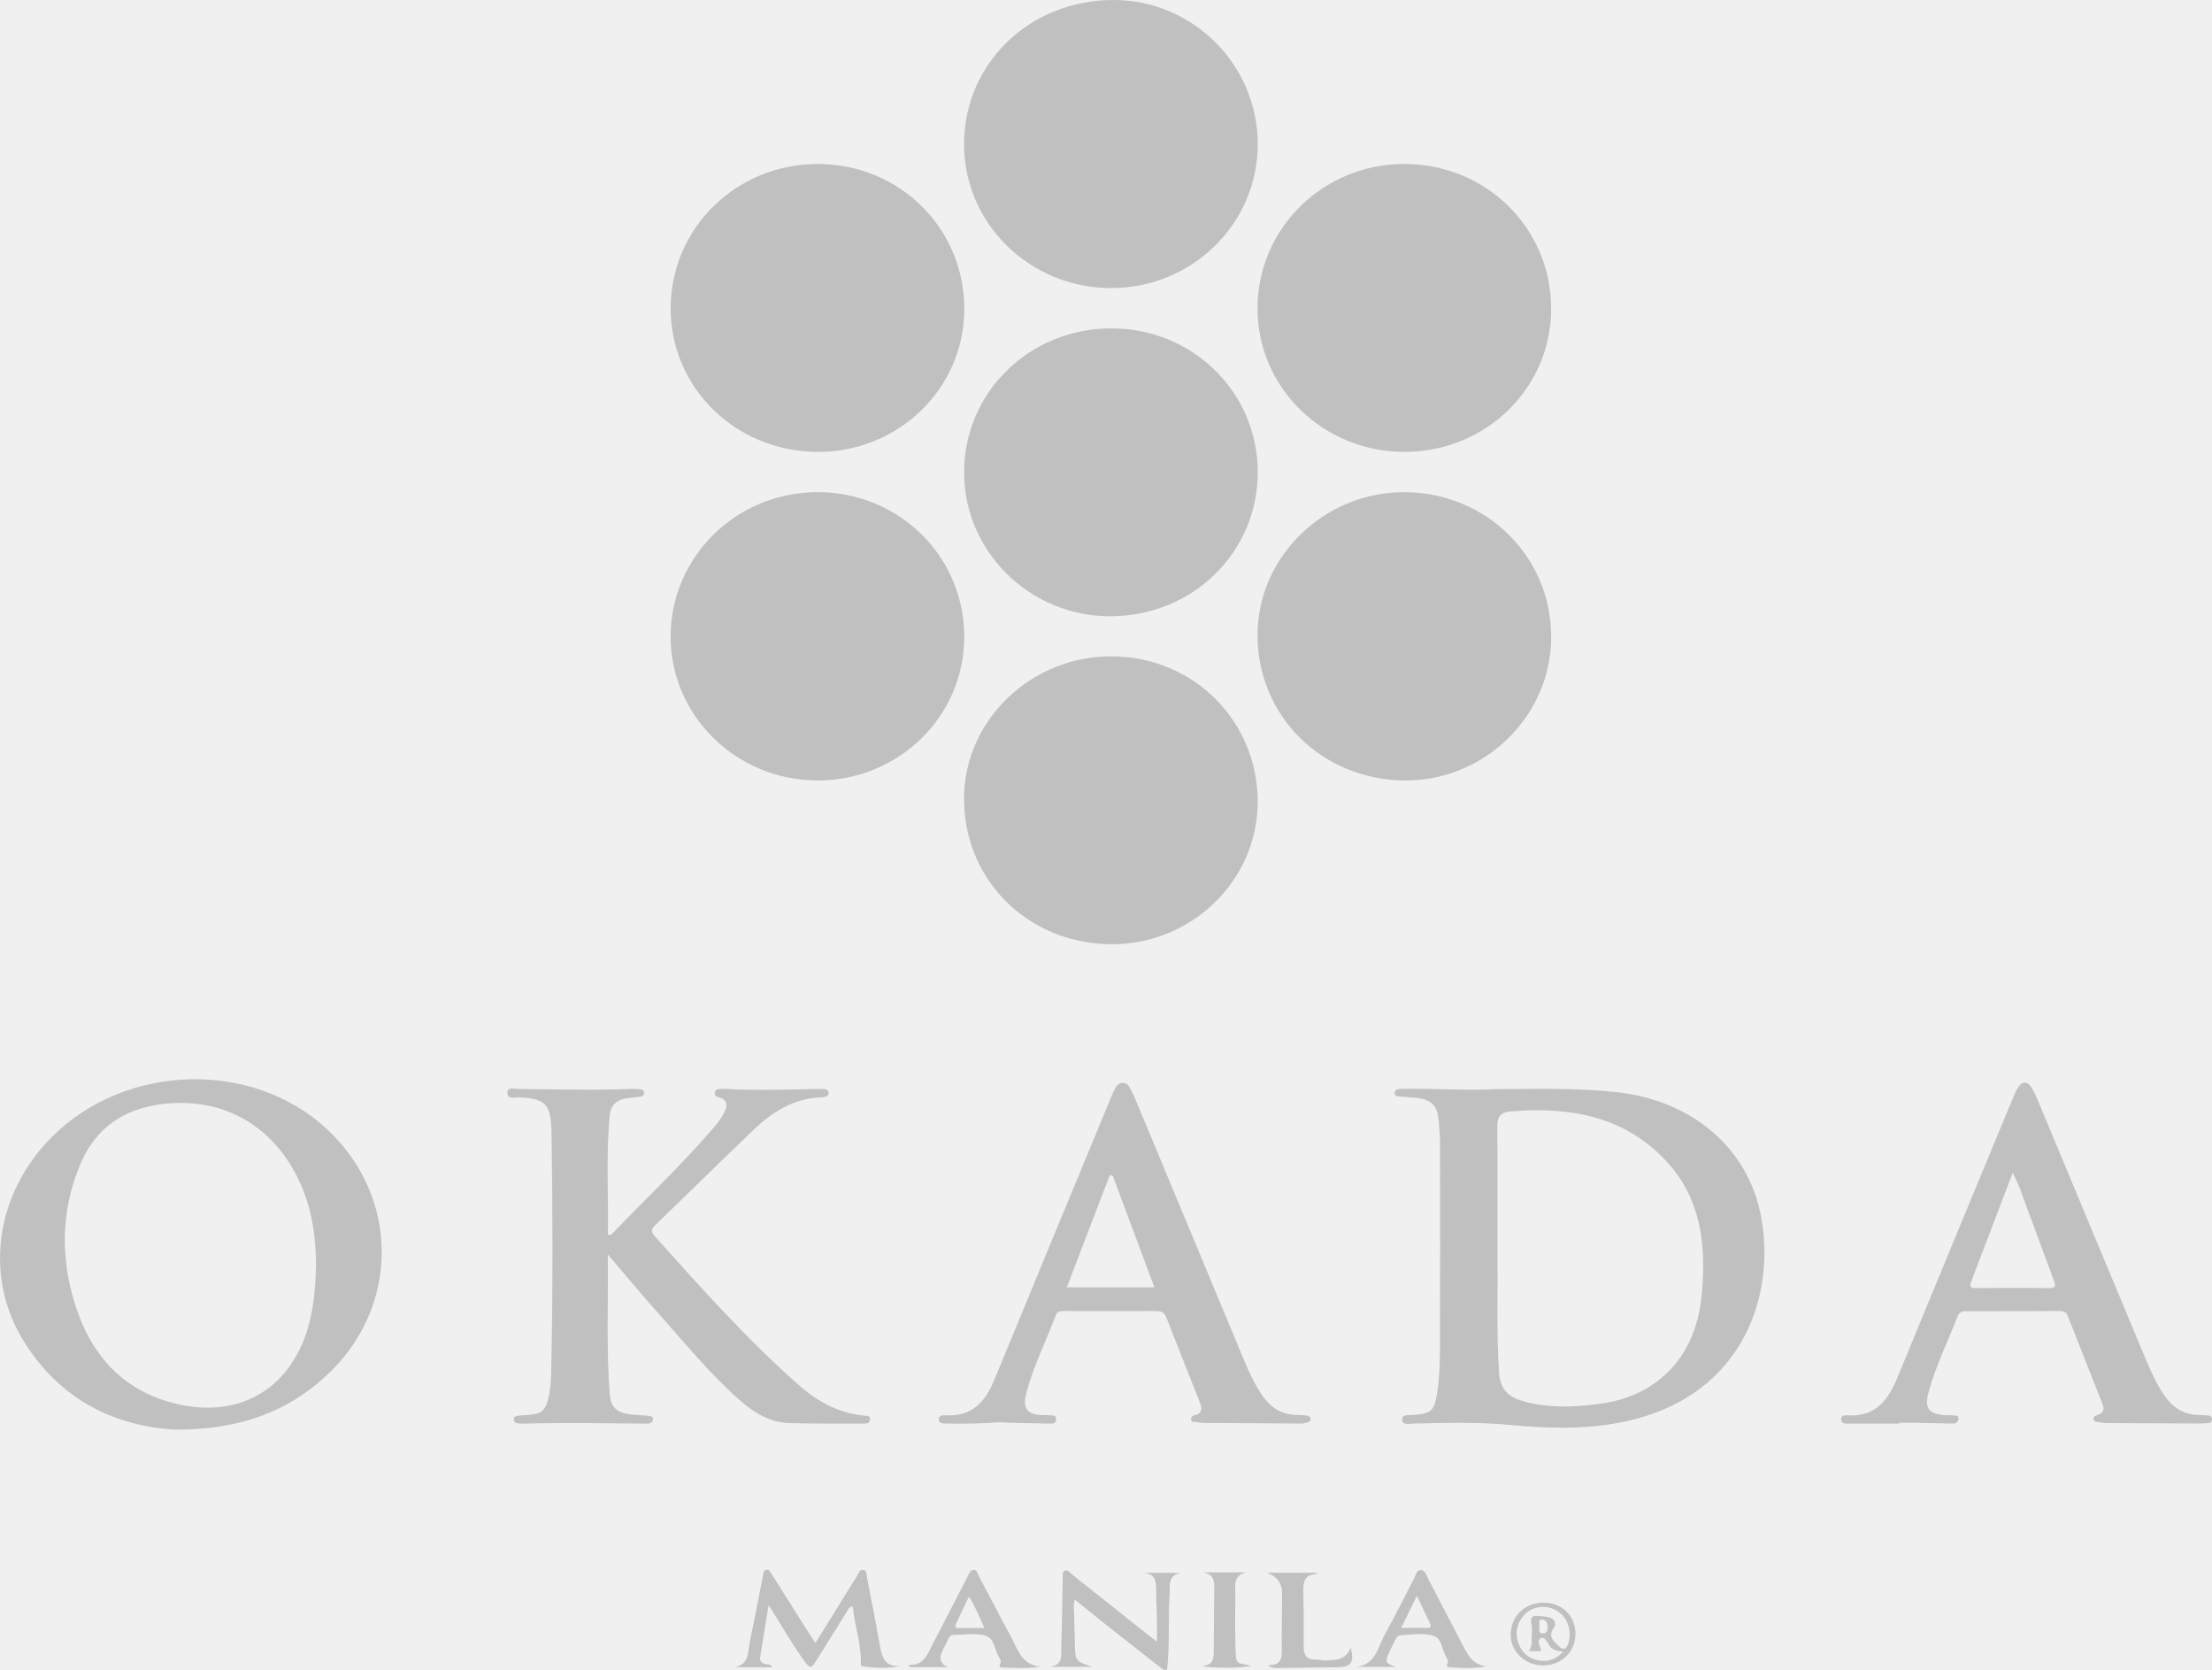
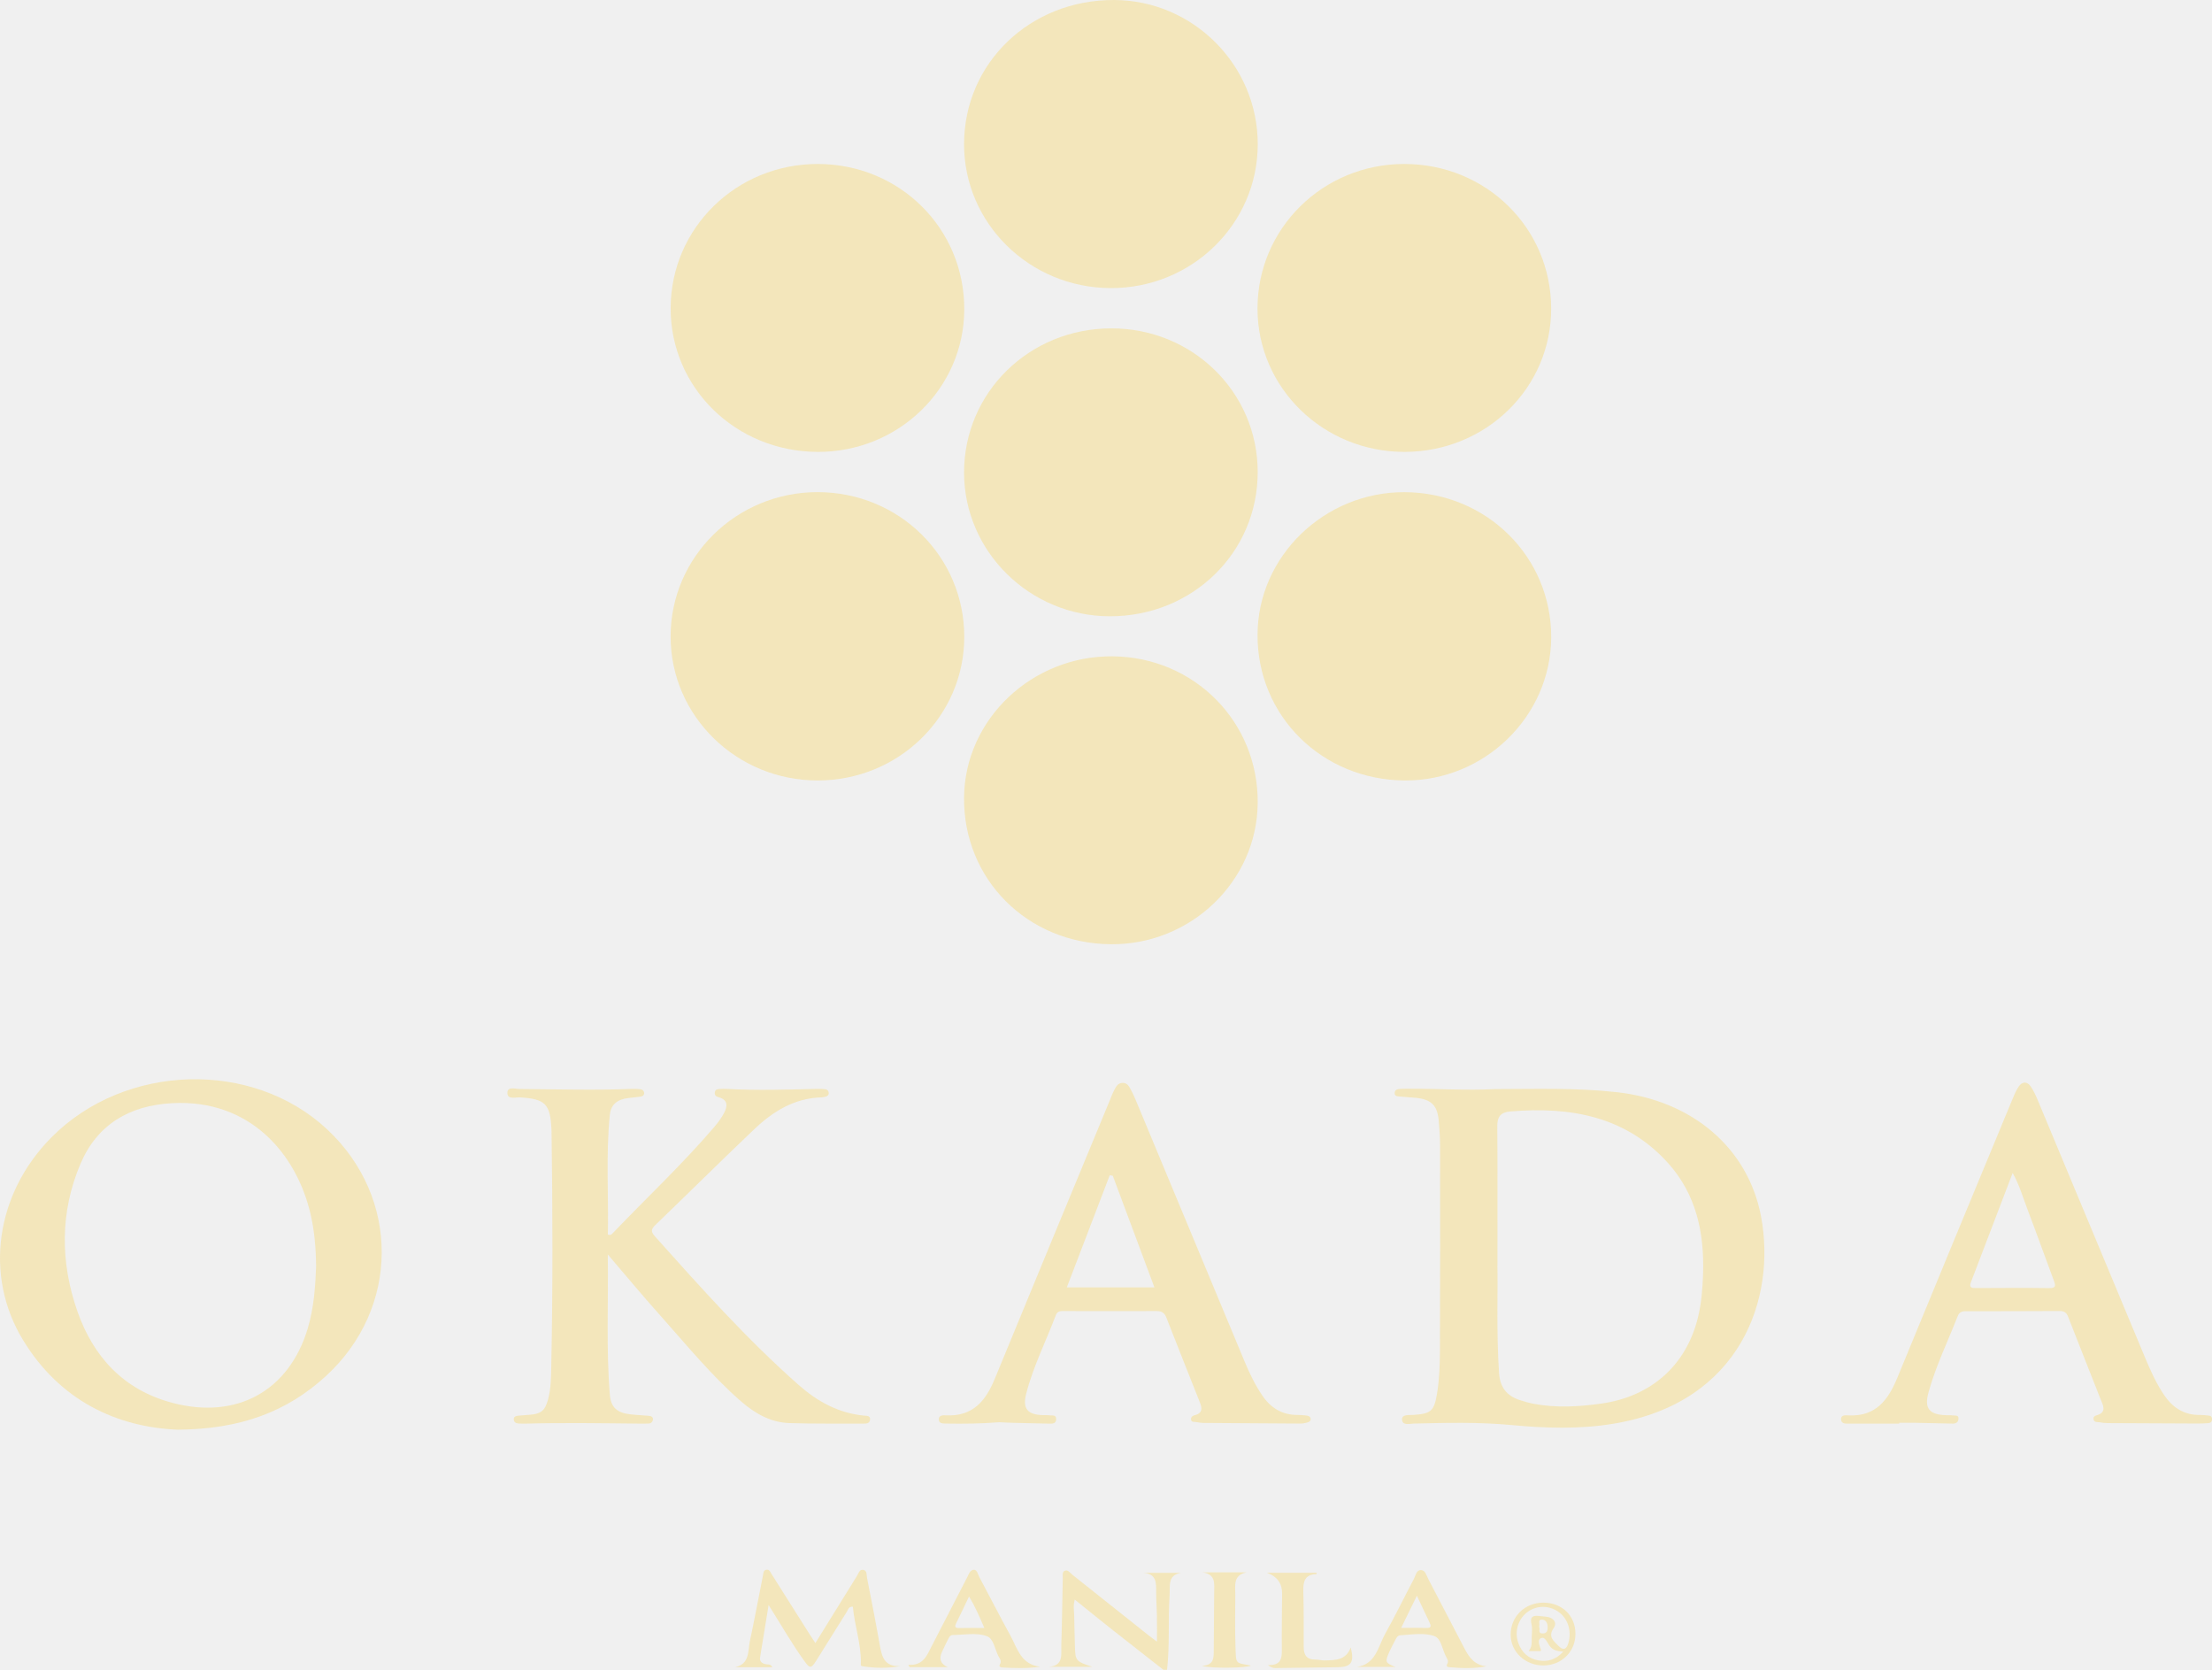
<svg xmlns="http://www.w3.org/2000/svg" width="53" height="40" viewBox="0 0 53 40" fill="none">
-   <path d="M27.875 40C27.447 39.664 27.017 39.329 26.591 38.992C26.318 38.776 26.048 38.556 25.752 38.318C25.708 38.467 25.737 38.586 25.738 38.703C25.741 38.941 25.748 39.179 25.755 39.417C25.765 39.786 25.772 39.796 26.171 39.928H25.132C25.49 39.9 25.423 39.629 25.43 39.412C25.447 38.878 25.453 38.344 25.464 37.81C25.466 37.746 25.445 37.66 25.506 37.629C25.585 37.589 25.636 37.676 25.689 37.718C26.302 38.203 26.913 38.691 27.525 39.177C27.581 39.222 27.639 39.263 27.721 39.325C27.721 39.095 27.724 38.891 27.72 38.688C27.717 38.507 27.701 38.327 27.702 38.147C27.703 37.918 27.715 37.69 27.379 37.676H28.302C27.97 37.729 28.038 37.989 28.024 38.205C27.986 38.803 28.031 39.403 27.963 40H27.874H27.875Z" fill="#C0C0C0" />
-   <path d="M19.591 10.825C17.627 10.818 16.062 9.287 16.069 7.376C16.076 5.459 17.647 3.925 19.599 3.928C21.56 3.932 23.112 5.475 23.105 7.415C23.098 9.307 21.528 10.831 19.592 10.825L19.591 10.825Z" fill="#C0C0C0" />
-   <path d="M33.653 11.79C35.619 11.797 37.177 13.341 37.167 15.273C37.158 17.161 35.572 18.707 33.658 18.696C31.674 18.684 30.123 17.148 30.131 15.202C30.138 13.327 31.732 11.783 33.654 11.79L33.653 11.79Z" fill="#C0C0C0" />
-   <path d="M26.613 22.619C24.613 22.6 23.077 21.06 23.099 19.096C23.12 17.227 24.728 15.704 26.66 15.722C28.618 15.741 30.154 17.296 30.135 19.24C30.117 21.114 28.529 22.637 26.613 22.619H26.613Z" fill="#C0C0C0" />
-   <path d="M30.136 3.459C30.133 5.37 28.55 6.912 26.603 6.901C24.661 6.89 23.095 5.345 23.099 3.448C23.104 1.508 24.681 -0.006 26.692 1.57339e-05C28.591 0.006 30.14 1.562 30.136 3.459Z" fill="#C0C0C0" />
-   <path d="M33.656 10.825C31.71 10.828 30.132 9.294 30.13 7.395C30.128 5.475 31.695 3.929 33.645 3.928C35.603 3.927 37.161 5.456 37.166 7.385C37.172 9.29 35.61 10.821 33.656 10.825V10.825Z" fill="#C0C0C0" />
-   <path d="M26.623 7.866C28.57 7.862 30.132 9.391 30.136 11.303C30.139 13.235 28.574 14.764 26.595 14.763C24.674 14.762 23.101 13.212 23.1 11.32C23.099 9.401 24.661 7.869 26.623 7.866Z" fill="#C0C0C0" />
-   <path d="M23.104 15.254C23.105 17.158 21.533 18.697 19.589 18.696C17.649 18.695 16.07 17.152 16.068 15.253C16.066 13.34 17.644 11.788 19.59 11.789C21.545 11.791 23.103 13.328 23.104 15.254Z" fill="#C0C0C0" />
-   <path d="M35.804 26.089C36.784 26.088 37.762 26.054 38.741 26.163C40.548 26.364 41.889 27.502 42.196 29.144C42.561 31.091 41.718 33.597 38.664 34.104C37.849 34.24 37.033 34.213 36.218 34.137C35.438 34.063 34.658 34.083 33.877 34.101C33.772 34.103 33.593 34.158 33.593 33.995C33.593 33.875 33.767 33.901 33.87 33.894C34.285 33.865 34.36 33.802 34.429 33.4C34.487 33.057 34.499 32.709 34.501 32.364C34.508 30.716 34.506 29.069 34.504 27.421C34.504 27.226 34.488 27.031 34.471 26.837C34.44 26.481 34.292 26.336 33.931 26.299C33.807 26.287 33.682 26.281 33.557 26.268C33.495 26.261 33.407 26.269 33.417 26.173C33.426 26.091 33.505 26.086 33.572 26.083C33.653 26.079 33.734 26.081 33.815 26.081C34.478 26.079 35.141 26.124 35.804 26.09V26.089ZM35.878 30.323C35.893 30.887 35.85 31.891 35.919 32.895C35.941 33.226 36.097 33.434 36.41 33.537C36.521 33.574 36.635 33.606 36.75 33.628C37.293 33.73 37.836 33.698 38.378 33.621C39.57 33.45 40.406 32.699 40.684 31.556C40.768 31.21 40.795 30.857 40.806 30.503C40.836 29.527 40.642 28.61 39.967 27.861C38.956 26.741 37.628 26.502 36.184 26.625C35.954 26.644 35.873 26.755 35.875 26.979C35.884 27.948 35.879 28.915 35.879 30.323H35.878Z" fill="#C0C0C0" />
-   <path d="M4.26 34.248C2.795 34.188 1.433 33.548 0.553 32.103C-0.393 30.549 -0.099 28.584 1.239 27.239C3.001 25.469 6.045 25.381 7.835 27.05C9.595 28.689 9.582 31.34 7.806 32.966C6.869 33.824 5.754 34.237 4.26 34.248ZM7.574 30.338C7.569 29.892 7.534 29.483 7.441 29.08C7.104 27.636 5.986 26.326 4.126 26.426C3.099 26.481 2.329 26.939 1.93 27.875C1.436 29.034 1.443 30.235 1.854 31.411C2.235 32.497 2.957 33.296 4.136 33.606C5.675 34.011 6.924 33.318 7.373 31.825C7.522 31.327 7.556 30.818 7.574 30.338H7.574Z" fill="#C0C0C0" />
-   <path d="M14.563 30.05C14.58 31.216 14.521 32.319 14.613 33.42C14.638 33.716 14.792 33.846 15.104 33.88C15.25 33.897 15.397 33.902 15.544 33.915C15.598 33.92 15.651 33.94 15.646 34.004C15.641 34.058 15.603 34.096 15.543 34.1C15.499 34.103 15.454 34.103 15.411 34.103C14.46 34.094 13.51 34.077 12.56 34.103C12.516 34.104 12.472 34.102 12.428 34.1C12.361 34.096 12.311 34.067 12.31 33.997C12.309 33.931 12.366 33.918 12.418 33.912C12.506 33.903 12.594 33.897 12.682 33.891C12.962 33.871 13.057 33.795 13.13 33.529C13.2 33.276 13.203 33.014 13.209 32.755C13.247 30.87 13.243 28.984 13.215 27.099C13.215 27.078 13.213 27.056 13.213 27.034C13.183 26.442 13.058 26.323 12.458 26.288C12.349 26.282 12.152 26.348 12.157 26.173C12.162 26.021 12.349 26.086 12.454 26.087C13.352 26.093 14.251 26.121 15.149 26.084C15.215 26.082 15.282 26.085 15.348 26.093C15.395 26.099 15.429 26.129 15.433 26.178C15.438 26.229 15.405 26.26 15.357 26.268C15.263 26.282 15.167 26.29 15.072 26.301C14.792 26.332 14.637 26.453 14.611 26.712C14.515 27.668 14.584 28.626 14.565 29.573C14.636 29.599 14.659 29.564 14.682 29.54C15.494 28.692 16.352 27.888 17.115 26.995C17.205 26.891 17.288 26.778 17.351 26.657C17.433 26.499 17.446 26.346 17.219 26.284C17.157 26.267 17.114 26.236 17.128 26.162C17.141 26.096 17.191 26.089 17.244 26.087C17.296 26.085 17.348 26.081 17.399 26.084C18.128 26.125 18.857 26.102 19.586 26.084C19.652 26.082 19.718 26.084 19.784 26.094C19.831 26.102 19.857 26.143 19.857 26.189C19.857 26.228 19.829 26.256 19.792 26.267C19.757 26.278 19.72 26.286 19.684 26.287C19.03 26.306 18.518 26.626 18.071 27.051C17.272 27.81 16.491 28.587 15.696 29.351C15.592 29.451 15.601 29.514 15.689 29.613C16.793 30.845 17.893 32.08 19.14 33.179C19.585 33.572 20.093 33.854 20.708 33.911C20.766 33.916 20.856 33.908 20.847 34.008C20.839 34.093 20.77 34.103 20.7 34.102C20.103 34.099 19.506 34.109 18.909 34.089C18.456 34.073 18.082 33.854 17.75 33.564C17.037 32.942 16.445 32.211 15.818 31.51C15.406 31.05 15.011 30.573 14.563 30.051L14.563 30.05Z" fill="#C0C0C0" />
-   <path d="M45.505 34.103C45.108 34.103 44.71 34.104 44.312 34.102C44.226 34.102 44.114 34.118 44.112 33.993C44.11 33.889 44.224 33.902 44.283 33.905C44.953 33.94 45.246 33.526 45.465 32.993C46.377 30.773 47.297 28.557 48.215 26.34C48.259 26.233 48.304 26.124 48.368 26.029C48.452 25.904 48.57 25.901 48.655 26.023C48.732 26.135 48.788 26.264 48.84 26.39C49.696 28.438 50.548 30.486 51.402 32.535C51.528 32.835 51.661 33.132 51.844 33.405C52.052 33.716 52.328 33.903 52.721 33.895C52.78 33.894 52.839 33.902 52.897 33.907C52.952 33.911 52.998 33.922 53 33.992C53.003 34.072 52.955 34.09 52.889 34.092C52.822 34.095 52.757 34.101 52.69 34.1C51.961 34.098 51.231 34.094 50.502 34.09C50.436 34.09 50.369 34.082 50.305 34.07C50.252 34.061 50.176 34.079 50.162 33.999C50.148 33.918 50.219 33.91 50.272 33.891C50.412 33.843 50.42 33.743 50.375 33.629C50.1 32.929 49.821 32.231 49.548 31.532C49.51 31.433 49.443 31.404 49.345 31.405C48.594 31.408 47.842 31.411 47.091 31.41C46.994 31.41 46.94 31.445 46.907 31.528C46.67 32.134 46.383 32.721 46.209 33.348C46.1 33.74 46.223 33.887 46.633 33.901C46.684 33.903 46.737 33.898 46.788 33.906C46.844 33.915 46.938 33.887 46.926 33.994C46.917 34.07 46.865 34.103 46.786 34.102C46.492 34.094 46.197 34.088 45.903 34.083C45.77 34.081 45.638 34.083 45.505 34.083V34.103ZM48.224 28.097C47.879 29.002 47.552 29.859 47.224 30.715C47.172 30.85 47.248 30.856 47.352 30.855C47.934 30.853 48.516 30.848 49.098 30.856C49.269 30.858 49.254 30.794 49.211 30.678C48.994 30.096 48.785 29.511 48.564 28.93C48.465 28.668 48.388 28.395 48.224 28.097Z" fill="#C0C0C0" />
-   <path d="M23.947 34.069C23.5 34.104 23.088 34.108 22.675 34.101C22.594 34.1 22.492 34.105 22.494 33.995C22.496 33.898 22.599 33.9 22.667 33.904C23.308 33.936 23.618 33.559 23.833 33.034C24.748 30.808 25.67 28.585 26.59 26.361C26.623 26.281 26.653 26.199 26.693 26.122C26.737 26.04 26.778 25.945 26.892 25.94C27.021 25.934 27.062 26.042 27.108 26.128C27.163 26.23 27.207 26.338 27.251 26.445C28.107 28.5 28.962 30.555 29.819 32.61C29.939 32.897 30.073 33.177 30.251 33.436C30.455 33.734 30.728 33.898 31.1 33.895C31.166 33.894 31.232 33.901 31.298 33.908C31.353 33.913 31.403 33.934 31.404 33.996C31.405 34.047 31.357 34.067 31.315 34.078C31.266 34.091 31.214 34.101 31.163 34.101C30.39 34.098 29.616 34.093 28.843 34.086C28.776 34.086 28.711 34.073 28.645 34.063C28.605 34.057 28.55 34.071 28.539 34.012C28.528 33.949 28.574 33.913 28.623 33.901C28.826 33.852 28.802 33.725 28.745 33.583C28.479 32.912 28.211 32.241 27.949 31.567C27.902 31.448 27.837 31.405 27.705 31.406C26.975 31.411 26.246 31.406 25.517 31.406C25.43 31.406 25.341 31.393 25.298 31.505C25.061 32.132 24.755 32.736 24.587 33.388C24.496 33.744 24.619 33.889 24.993 33.899C25.044 33.901 25.097 33.896 25.147 33.904C25.212 33.913 25.31 33.882 25.306 33.999C25.303 34.099 25.225 34.105 25.148 34.103C24.853 34.097 24.558 34.091 24.264 34.083C24.146 34.08 24.028 34.073 23.947 34.069L23.947 34.069ZM26.663 28.166C26.639 28.161 26.614 28.156 26.59 28.152C26.249 29.042 25.908 29.932 25.561 30.839H27.66C27.322 29.934 26.993 29.049 26.663 28.166Z" fill="#C0C0C0" />
-   <path d="M19.536 39.36C19.877 38.81 20.204 38.281 20.533 37.753C20.569 37.694 20.591 37.596 20.675 37.604C20.781 37.614 20.76 37.726 20.774 37.796C20.879 38.327 20.983 38.858 21.077 39.391C21.127 39.671 21.177 39.935 21.582 39.91C21.264 39.966 20.964 39.962 20.664 39.914C20.613 39.906 20.626 39.867 20.627 39.83C20.634 39.373 20.475 38.939 20.435 38.488C20.331 38.48 20.321 38.561 20.291 38.608C20.043 39.001 19.8 39.397 19.552 39.789C19.438 39.971 19.404 39.97 19.279 39.799C18.976 39.382 18.724 38.934 18.417 38.448C18.343 38.9 18.277 39.3 18.213 39.699C18.197 39.797 18.252 39.845 18.344 39.865C18.397 39.878 18.466 39.852 18.504 39.938H17.614C17.967 39.858 17.917 39.552 17.969 39.31C18.079 38.788 18.178 38.263 18.281 37.739C18.292 37.683 18.29 37.614 18.363 37.602C18.438 37.589 18.458 37.66 18.488 37.706C18.794 38.19 19.1 38.675 19.406 39.159C19.444 39.219 19.484 39.278 19.537 39.359L19.536 39.36Z" fill="#C0C0C0" />
-   <path d="M35.623 39.914C35.326 39.974 35.035 39.963 34.745 39.939C34.694 39.934 34.636 39.929 34.68 39.85C34.713 39.791 34.677 39.738 34.649 39.687C34.556 39.518 34.535 39.252 34.369 39.193C34.121 39.104 33.831 39.157 33.559 39.172C33.486 39.175 33.462 39.227 33.436 39.279C33.387 39.376 33.333 39.471 33.289 39.57C33.18 39.816 33.19 39.835 33.438 39.931H32.513C32.969 39.861 33.017 39.446 33.187 39.141C33.431 38.705 33.65 38.255 33.882 37.813C33.923 37.734 33.937 37.605 34.051 37.611C34.155 37.617 34.178 37.741 34.22 37.821C34.513 38.379 34.804 38.938 35.094 39.498C35.206 39.713 35.343 39.893 35.623 39.915L35.623 39.914ZM33.95 38.225C33.815 38.5 33.7 38.735 33.572 38.996C33.794 38.996 33.982 38.991 34.17 38.998C34.306 39.002 34.291 38.944 34.248 38.856C34.154 38.663 34.064 38.467 33.95 38.225Z" fill="#C0C0C0" />
-   <path d="M22.71 39.936H21.795L21.765 39.879C22.129 39.907 22.215 39.642 22.333 39.414C22.613 38.875 22.891 38.334 23.17 37.794C23.209 37.716 23.242 37.608 23.331 37.603C23.413 37.599 23.43 37.713 23.465 37.779C23.715 38.244 23.954 38.716 24.209 39.179C24.377 39.483 24.458 39.875 24.925 39.925C24.614 39.972 24.318 39.96 24.022 39.945C23.973 39.943 23.926 39.924 23.959 39.868C24.009 39.785 23.951 39.729 23.92 39.669C23.835 39.503 23.809 39.253 23.644 39.193C23.395 39.103 23.106 39.163 22.834 39.166C22.762 39.167 22.738 39.225 22.713 39.276C22.664 39.373 22.617 39.471 22.571 39.569C22.492 39.741 22.539 39.863 22.71 39.936L22.71 39.936ZM23.585 38.998C23.471 38.736 23.373 38.496 23.217 38.245C23.108 38.474 23.014 38.675 22.916 38.873C22.873 38.958 22.87 39.003 22.989 39C23.177 38.995 23.366 38.998 23.585 38.998V38.998Z" fill="#C0C0C0" />
-   <path d="M30.38 39.885C30.682 39.897 30.715 39.741 30.713 39.535C30.707 39.081 30.717 38.627 30.719 38.173C30.721 37.928 30.599 37.762 30.355 37.675H31.549C31.548 37.684 31.546 37.708 31.544 37.708C31.265 37.714 31.222 37.883 31.228 38.113C31.24 38.56 31.237 39.007 31.237 39.454C31.237 39.642 31.307 39.757 31.518 39.755C31.591 39.754 31.665 39.776 31.738 39.775C31.987 39.768 32.247 39.779 32.364 39.464C32.454 39.825 32.375 39.933 32.051 39.938C31.573 39.945 31.096 39.951 30.618 39.957C30.555 39.958 30.487 39.973 30.38 39.885Z" fill="#C0C0C0" />
-   <path d="M28.815 37.666H29.868C29.535 37.732 29.6 37.988 29.599 38.207C29.596 38.618 29.588 39.029 29.602 39.44C29.617 39.883 29.596 39.824 29.974 39.899C29.865 39.957 29.021 39.974 28.798 39.904C29.096 39.893 29.081 39.7 29.082 39.51C29.084 39.057 29.09 38.602 29.093 38.149C29.093 37.943 29.136 37.709 28.814 37.666L28.815 37.666Z" fill="#C0C0C0" />
-   <path d="M36.977 38.391C37.425 38.39 37.746 38.7 37.748 39.135C37.75 39.563 37.421 39.891 36.985 39.895C36.547 39.899 36.197 39.573 36.196 39.159C36.194 38.725 36.534 38.391 36.977 38.391H36.977ZM36.626 39.551C36.72 39.442 36.697 39.331 36.7 39.226C36.704 39.118 36.718 39.005 36.695 38.903C36.654 38.729 36.728 38.691 36.88 38.711C36.953 38.721 37.027 38.721 37.098 38.737C37.247 38.771 37.305 38.891 37.228 38.998C37.079 39.207 37.23 39.313 37.346 39.431C37.45 39.535 37.53 39.52 37.577 39.365C37.661 39.09 37.577 38.786 37.358 38.623C37.133 38.457 36.843 38.448 36.617 38.602C36.383 38.762 36.279 39.073 36.378 39.354C36.458 39.581 36.622 39.736 36.867 39.776C37.081 39.811 37.276 39.761 37.455 39.565C37.302 39.554 37.2 39.524 37.129 39.427C37.072 39.349 37.02 39.195 36.923 39.241C36.816 39.291 36.898 39.43 36.923 39.531C36.924 39.535 36.917 39.54 36.909 39.552H36.627L36.626 39.551ZM36.875 38.967C36.917 39.014 36.826 39.136 36.975 39.129C37.073 39.123 37.084 39.047 37.082 38.972C37.081 38.886 37.042 38.802 36.955 38.797C36.828 38.791 36.909 38.904 36.875 38.967V38.967Z" fill="#C0C0C0" />
+   <g clip-path="url(#clip0_976_587)">
+     <path d="M27.875 40C27.447 39.664 27.017 39.329 26.59 38.992C26.318 38.776 26.048 38.556 25.752 38.318C25.708 38.467 25.737 38.586 25.738 38.703C25.741 38.941 25.748 39.179 25.755 39.417C25.764 39.786 25.772 39.796 26.171 39.928H25.132C25.489 39.9 25.423 39.629 25.429 39.412C25.447 38.878 25.452 38.344 25.464 37.81C25.466 37.746 25.445 37.66 25.506 37.629C25.585 37.589 25.636 37.676 25.689 37.718C26.302 38.203 26.913 38.691 27.524 39.177C27.581 39.222 27.639 39.263 27.721 39.325C27.721 39.095 27.724 38.891 27.72 38.688C27.717 38.507 27.701 38.327 27.702 38.147C27.703 37.918 27.715 37.69 27.378 37.676H28.302C27.97 37.729 28.038 37.989 28.024 38.205C27.986 38.803 28.03 39.403 27.963 40H27.874H27.875Z" fill="#F3E6BB" />
+     <path d="M19.591 10.825C17.626 10.818 16.062 9.287 16.069 7.376C16.076 5.459 17.647 3.925 19.598 3.928C21.559 3.932 23.111 5.475 23.104 7.415C23.097 9.307 21.528 10.831 19.592 10.825L19.591 10.825Z" fill="#F3E6BB" />
+     <path d="M33.653 11.79C35.619 11.797 37.176 13.341 37.167 15.273C37.157 17.161 35.572 18.707 33.658 18.696C31.674 18.684 30.122 17.148 30.131 15.202C30.138 13.327 31.732 11.783 33.654 11.79L33.653 11.79Z" fill="#F3E6BB" />
+     <path d="M26.613 22.619C24.613 22.6 23.076 21.06 23.099 19.096C23.12 17.227 24.728 15.704 26.66 15.722C28.618 15.741 30.154 17.296 30.135 19.24C30.117 21.114 28.529 22.637 26.613 22.619H26.613Z" fill="#F3E6BB" />
+     <path d="M30.136 3.459C30.133 5.37 28.55 6.912 26.603 6.901C24.661 6.89 23.095 5.345 23.099 3.448C23.104 1.508 24.681 -0.006 26.692 1.57339e-05C28.59 0.006 30.139 1.562 30.136 3.459Z" fill="#F3E6BB" />
+     <path d="M33.656 10.825C31.709 10.828 30.132 9.294 30.13 7.395C30.128 5.475 31.695 3.929 33.645 3.928C35.603 3.927 37.161 5.456 37.166 7.385C37.172 9.29 35.609 10.821 33.656 10.825V10.825Z" fill="#F3E6BB" />
+     <path d="M26.623 7.866C28.57 7.862 30.132 9.391 30.135 11.303C30.138 13.235 28.574 14.764 26.594 14.763C24.674 14.762 23.1 13.212 23.099 11.32C23.099 9.401 24.661 7.869 26.623 7.866Z" fill="#F3E6BB" />
+     <path d="M23.104 15.254C23.105 17.158 21.533 18.697 19.589 18.696C17.648 18.695 16.07 17.152 16.068 15.253C16.065 13.34 17.644 11.788 19.59 11.789C21.544 11.791 23.103 13.328 23.104 15.254Z" fill="#F3E6BB" />
+     <path d="M35.804 26.089C36.784 26.088 37.762 26.054 38.741 26.163C40.548 26.364 41.888 27.502 42.196 29.144C42.561 31.091 41.717 33.597 38.664 34.104C37.849 34.24 37.033 34.213 36.218 34.137C35.438 34.063 34.658 34.083 33.877 34.101C33.772 34.103 33.593 34.158 33.593 33.995C33.593 33.875 33.767 33.901 33.87 33.894C34.285 33.865 34.36 33.802 34.429 33.4C34.487 33.057 34.499 32.709 34.501 32.364C34.508 30.716 34.506 29.069 34.504 27.421C34.504 27.226 34.488 27.031 34.471 26.837C34.44 26.481 34.292 26.336 33.931 26.299C33.807 26.287 33.682 26.281 33.557 26.268C33.495 26.261 33.407 26.269 33.417 26.173C33.426 26.091 33.505 26.086 33.572 26.083C33.653 26.079 33.734 26.081 33.815 26.081C34.478 26.079 35.141 26.124 35.804 26.09V26.089ZM35.878 30.323C35.893 30.887 35.85 31.891 35.918 32.895C35.941 33.226 36.096 33.434 36.41 33.537C36.521 33.574 36.635 33.606 36.75 33.628C37.292 33.73 37.836 33.698 38.377 33.621C39.57 33.45 40.406 32.699 40.684 31.556C40.768 31.21 40.795 30.857 40.806 30.503C40.836 29.527 40.642 28.61 39.967 27.861C38.956 26.741 37.628 26.502 36.184 26.625C35.954 26.644 35.873 26.755 35.875 26.979C35.883 27.948 35.879 28.915 35.879 30.323H35.878Z" fill="#F3E6BB" />
+     <path d="M4.26 34.248C2.795 34.188 1.433 33.548 0.553 32.103C-0.393 30.549 -0.1 28.584 1.239 27.239C3.001 25.469 6.045 25.381 7.835 27.05C9.594 28.689 9.582 31.34 7.806 32.966C6.869 33.824 5.753 34.237 4.26 34.248ZM7.574 30.338C7.569 29.892 7.534 29.483 7.44 29.08C7.104 27.636 5.986 26.326 4.126 26.426C3.099 26.481 2.329 26.939 1.93 27.875C1.436 29.034 1.443 30.235 1.854 31.411C2.235 32.497 2.957 33.296 4.135 33.606C5.675 34.011 6.924 33.318 7.373 31.825C7.522 31.327 7.556 30.818 7.574 30.338H7.574Z" fill="#F3E6BB" />
+     <path d="M14.563 30.05C14.58 31.216 14.521 32.319 14.613 33.42C14.638 33.716 14.792 33.846 15.104 33.88C15.25 33.897 15.397 33.902 15.543 33.915C15.598 33.92 15.651 33.94 15.645 34.004C15.64 34.058 15.603 34.096 15.543 34.1C15.499 34.103 15.454 34.103 15.41 34.103C14.46 34.094 13.51 34.077 12.56 34.103C12.516 34.104 12.471 34.102 12.428 34.1C12.361 34.096 12.311 34.067 12.31 33.997C12.309 33.931 12.366 33.918 12.418 33.912C12.506 33.903 12.594 33.897 12.682 33.891C12.961 33.871 13.057 33.795 13.13 33.529C13.2 33.276 13.203 33.014 13.208 32.755C13.247 30.87 13.242 28.984 13.215 27.099C13.215 27.078 13.213 27.056 13.212 27.034C13.183 26.442 13.058 26.323 12.458 26.288C12.349 26.282 12.151 26.348 12.157 26.173C12.162 26.021 12.349 26.086 12.454 26.087C13.352 26.093 14.251 26.121 15.149 26.084C15.215 26.082 15.282 26.085 15.347 26.093C15.395 26.099 15.428 26.129 15.433 26.178C15.438 26.229 15.405 26.26 15.357 26.268C15.262 26.282 15.167 26.29 15.072 26.301C14.792 26.332 14.637 26.453 14.611 26.712C14.515 27.668 14.584 28.626 14.565 29.573C14.636 29.599 14.659 29.564 14.682 29.54C15.493 28.692 16.352 27.888 17.115 26.995C17.204 26.891 17.288 26.778 17.351 26.657C17.433 26.499 17.446 26.346 17.219 26.284C17.157 26.267 17.114 26.236 17.128 26.162C17.141 26.096 17.191 26.089 17.244 26.087C17.296 26.085 17.347 26.081 17.399 26.084C18.128 26.125 18.857 26.102 19.586 26.084C19.651 26.082 19.718 26.084 19.783 26.094C19.831 26.102 19.857 26.143 19.857 26.189C19.857 26.228 19.829 26.256 19.791 26.267C19.756 26.278 19.72 26.286 19.683 26.287C19.03 26.306 18.518 26.626 18.071 27.051C17.272 27.81 16.491 28.587 15.696 29.351C15.592 29.451 15.601 29.514 15.689 29.613C16.792 30.845 17.893 32.08 19.139 33.179C19.585 33.572 20.093 33.854 20.708 33.911C20.766 33.916 20.856 33.908 20.847 34.008C20.839 34.093 20.769 34.103 20.699 34.102C20.103 34.099 19.505 34.109 18.909 34.089C18.456 34.073 18.082 33.854 17.749 33.564C17.037 32.942 16.444 32.211 15.818 31.51C15.405 31.05 15.011 30.573 14.563 30.051L14.563 30.05Z" fill="#F3E6BB" />
+     <path d="M45.505 34.103C45.107 34.103 44.709 34.104 44.312 34.102C44.226 34.102 44.114 34.118 44.112 33.993C44.11 33.889 44.224 33.902 44.283 33.905C44.953 33.94 45.246 33.526 45.465 32.993C46.377 30.773 47.297 28.557 48.215 26.34C48.259 26.233 48.303 26.124 48.368 26.029C48.452 25.904 48.57 25.901 48.655 26.023C48.732 26.135 48.787 26.264 48.84 26.39C49.695 28.438 50.548 30.486 51.402 32.535C51.528 32.835 51.661 33.132 51.844 33.405C52.052 33.716 52.328 33.903 52.721 33.895C52.78 33.894 52.839 33.902 52.897 33.907C52.952 33.911 52.998 33.922 53 33.992C53.002 34.072 52.955 34.09 52.889 34.092C52.822 34.095 52.756 34.101 52.69 34.1C51.96 34.098 51.231 34.094 50.502 34.09C50.436 34.09 50.369 34.082 50.304 34.07C50.251 34.061 50.176 34.079 50.162 33.999C50.148 33.918 50.218 33.91 50.272 33.891C50.412 33.843 50.42 33.743 50.375 33.629C50.099 32.929 49.821 32.231 49.548 31.532C49.509 31.433 49.443 31.404 49.345 31.405C48.593 31.408 47.842 31.411 47.091 31.41C46.994 31.41 46.94 31.445 46.907 31.528C46.67 32.134 46.383 32.721 46.209 33.348C46.1 33.74 46.222 33.887 46.633 33.901C46.684 33.903 46.737 33.898 46.787 33.906C46.844 33.915 46.937 33.887 46.925 33.994C46.917 34.07 46.865 34.103 46.786 34.102C46.492 34.094 46.197 34.088 45.903 34.083C45.77 34.081 45.638 34.083 45.505 34.083V34.103ZM48.224 28.097C47.879 29.002 47.552 29.859 47.224 30.715C47.172 30.85 47.248 30.856 47.352 30.855C47.934 30.853 48.516 30.848 49.098 30.856C49.269 30.858 49.254 30.794 49.211 30.678C48.994 30.096 48.785 29.511 48.564 28.93C48.465 28.668 48.388 28.395 48.224 28.097Z" fill="#F3E6BB" />
+     <path d="M23.947 34.069C23.5 34.104 23.087 34.108 22.675 34.101C22.593 34.1 22.492 34.105 22.494 33.995C22.496 33.898 22.599 33.9 22.667 33.904C23.308 33.936 23.617 33.559 23.833 33.034C24.748 30.808 25.67 28.585 26.59 26.361C26.623 26.281 26.653 26.199 26.693 26.122C26.736 26.04 26.778 25.945 26.892 25.94C27.021 25.934 27.062 26.042 27.108 26.128C27.163 26.23 27.207 26.338 27.251 26.445C28.107 28.5 28.962 30.555 29.819 32.61C29.938 32.897 30.073 33.177 30.25 33.436C30.455 33.734 30.728 33.898 31.099 33.895C31.165 33.894 31.232 33.901 31.298 33.908C31.353 33.913 31.403 33.934 31.404 33.996C31.404 34.047 31.357 34.067 31.315 34.078C31.265 34.091 31.214 34.101 31.163 34.101C30.389 34.098 29.616 34.093 28.842 34.086C28.776 34.086 28.71 34.073 28.645 34.063C28.605 34.057 28.55 34.071 28.539 34.012C28.528 33.949 28.574 33.913 28.623 33.901C28.826 33.852 28.802 33.725 28.745 33.583C28.479 32.912 28.211 32.241 27.948 31.567C27.902 31.448 27.837 31.405 27.705 31.406C26.975 31.411 26.246 31.406 25.517 31.406C25.429 31.406 25.341 31.393 25.298 31.505C25.061 32.132 24.755 32.736 24.587 33.388C24.496 33.744 24.619 33.889 24.992 33.899C25.044 33.901 25.096 33.896 25.147 33.904C25.212 33.913 25.31 33.882 25.306 33.999C25.303 34.099 25.225 34.105 25.147 34.103C24.853 34.097 24.558 34.091 24.264 34.083C24.146 34.08 24.028 34.073 23.946 34.069L23.947 34.069ZM26.663 28.166C26.639 28.161 26.614 28.156 26.59 28.152C26.249 29.042 25.908 29.932 25.561 30.839H27.66C27.322 29.934 26.993 29.049 26.663 28.166Z" fill="#F3E6BB" />
+     <path d="M19.536 39.36C19.876 38.81 20.203 38.281 20.532 37.753C20.569 37.694 20.59 37.596 20.674 37.604C20.781 37.614 20.759 37.726 20.774 37.796C20.879 38.327 20.983 38.858 21.077 39.391C21.127 39.671 21.177 39.935 21.582 39.91C21.264 39.966 20.964 39.962 20.664 39.914C20.613 39.906 20.626 39.867 20.627 39.83C20.633 39.373 20.475 38.939 20.435 38.488C20.331 38.48 20.321 38.561 20.291 38.608C20.042 39.001 19.8 39.397 19.552 39.789C19.437 39.971 19.404 39.97 19.279 39.798C18.976 39.382 18.724 38.934 18.416 38.448C18.343 38.9 18.277 39.3 18.212 39.699C18.197 39.797 18.252 39.845 18.344 39.865C18.396 39.878 18.466 39.852 18.504 39.938H17.614C17.967 39.858 17.917 39.552 17.968 39.31C18.079 38.788 18.177 38.263 18.281 37.739C18.292 37.683 18.289 37.614 18.363 37.602C18.437 37.589 18.458 37.66 18.487 37.706C18.794 38.19 19.099 38.675 19.405 39.159C19.444 39.219 19.484 39.278 19.537 39.359L19.536 39.36Z" fill="#F3E6BB" />
+     <path d="M35.623 39.914C35.326 39.974 35.035 39.963 34.745 39.939C34.694 39.934 34.636 39.929 34.68 39.85C34.713 39.791 34.677 39.738 34.649 39.687C34.556 39.518 34.535 39.252 34.369 39.193C34.121 39.104 33.831 39.157 33.559 39.172C33.486 39.175 33.462 39.227 33.435 39.279C33.387 39.376 33.332 39.471 33.288 39.57C33.18 39.816 33.19 39.835 33.438 39.931H32.513C32.969 39.861 33.017 39.446 33.187 39.141C33.431 38.705 33.649 38.255 33.882 37.813C33.923 37.734 33.937 37.605 34.051 37.611C34.155 37.617 34.177 37.741 34.22 37.821C34.513 38.379 34.804 38.938 35.094 39.498C35.205 39.713 35.343 39.893 35.623 39.915L35.623 39.914ZM33.949 38.225C33.815 38.5 33.7 38.735 33.572 38.996C33.794 38.996 33.982 38.991 34.169 38.998C34.306 39.002 34.291 38.944 34.248 38.856C34.154 38.663 34.064 38.467 33.949 38.225Z" fill="#F3E6BB" />
+     <path d="M22.709 39.936H21.794L21.764 39.879C22.129 39.907 22.215 39.642 22.333 39.414C22.613 38.875 22.891 38.334 23.169 37.794C23.209 37.716 23.242 37.608 23.331 37.603C23.413 37.599 23.43 37.713 23.465 37.779C23.715 38.244 23.953 38.716 24.209 39.179C24.377 39.483 24.458 39.875 24.925 39.925C24.614 39.972 24.318 39.96 24.022 39.945C23.973 39.943 23.926 39.924 23.959 39.868C24.008 39.785 23.951 39.729 23.92 39.669C23.835 39.503 23.809 39.253 23.644 39.193C23.394 39.103 23.106 39.163 22.834 39.166C22.761 39.167 22.738 39.225 22.713 39.276C22.664 39.373 22.616 39.471 22.571 39.569C22.492 39.741 22.538 39.863 22.71 39.936L22.709 39.936ZM23.585 38.998C23.471 38.736 23.373 38.496 23.217 38.245C23.108 38.474 23.014 38.675 22.915 38.873C22.873 38.958 22.87 39.003 22.989 39C23.177 38.995 23.366 38.998 23.585 38.998V38.998Z" fill="#F3E6BB" />
+     <path d="M30.38 39.885C30.682 39.897 30.715 39.741 30.713 39.535C30.707 39.081 30.717 38.627 30.719 38.173C30.721 37.928 30.599 37.762 30.355 37.675H31.549C31.548 37.684 31.546 37.708 31.544 37.708C31.265 37.714 31.222 37.883 31.228 38.113C31.24 38.56 31.237 39.007 31.237 39.454C31.237 39.642 31.307 39.757 31.518 39.755C31.591 39.754 31.665 39.776 31.737 39.775C31.987 39.768 32.247 39.779 32.364 39.464C32.454 39.825 32.374 39.933 32.051 39.938C31.573 39.945 31.096 39.951 30.618 39.957C30.555 39.958 30.487 39.973 30.38 39.885Z" fill="#F3E6BB" />
+     <path d="M28.814 37.666H29.868C29.535 37.732 29.6 37.988 29.598 38.207C29.596 38.618 29.588 39.029 29.602 39.44C29.617 39.883 29.596 39.824 29.974 39.899C29.864 39.957 29.021 39.974 28.798 39.904C29.096 39.893 29.081 39.7 29.082 39.51C29.084 39.057 29.09 38.602 29.092 38.149C29.093 37.943 29.136 37.709 28.814 37.666L28.814 37.666Z" fill="#F3E6BB" />
+     <path d="M36.976 38.391C37.424 38.39 37.746 38.7 37.748 39.135C37.75 39.563 37.421 39.891 36.985 39.895C36.547 39.899 36.197 39.573 36.196 39.159C36.194 38.725 36.534 38.391 36.977 38.391H36.976ZM36.626 39.551C36.72 39.442 36.697 39.331 36.7 39.226C36.704 39.118 36.718 39.005 36.694 38.903C36.654 38.729 36.728 38.691 36.88 38.711C36.953 38.721 37.027 38.721 37.098 38.737C37.246 38.771 37.305 38.891 37.228 38.998C37.079 39.207 37.23 39.313 37.346 39.431C37.45 39.535 37.53 39.52 37.577 39.365C37.661 39.09 37.577 38.786 37.358 38.623C37.133 38.457 36.842 38.448 36.617 38.602C36.383 38.762 36.278 39.073 36.378 39.354C36.458 39.581 36.621 39.736 36.867 39.776C37.081 39.811 37.276 39.761 37.455 39.565C37.302 39.554 37.2 39.524 37.129 39.427C37.072 39.349 37.019 39.195 36.923 39.241C36.816 39.291 36.898 39.43 36.923 39.531C36.924 39.535 36.917 39.54 36.909 39.552H36.627L36.626 39.551ZM36.875 38.967C36.917 39.014 36.825 39.136 36.975 39.129C37.073 39.123 37.084 39.047 37.082 38.972C37.081 38.886 37.042 38.802 36.954 38.797C36.828 38.791 36.909 38.904 36.875 38.967V38.967Z" fill="#F3E6BB" />
+   </g>
+   <defs>
+     <clipPath id="clip0_976_587">
+       <rect width="53" height="40" fill="white" />
+     </clipPath>
+   </defs>
</svg>
